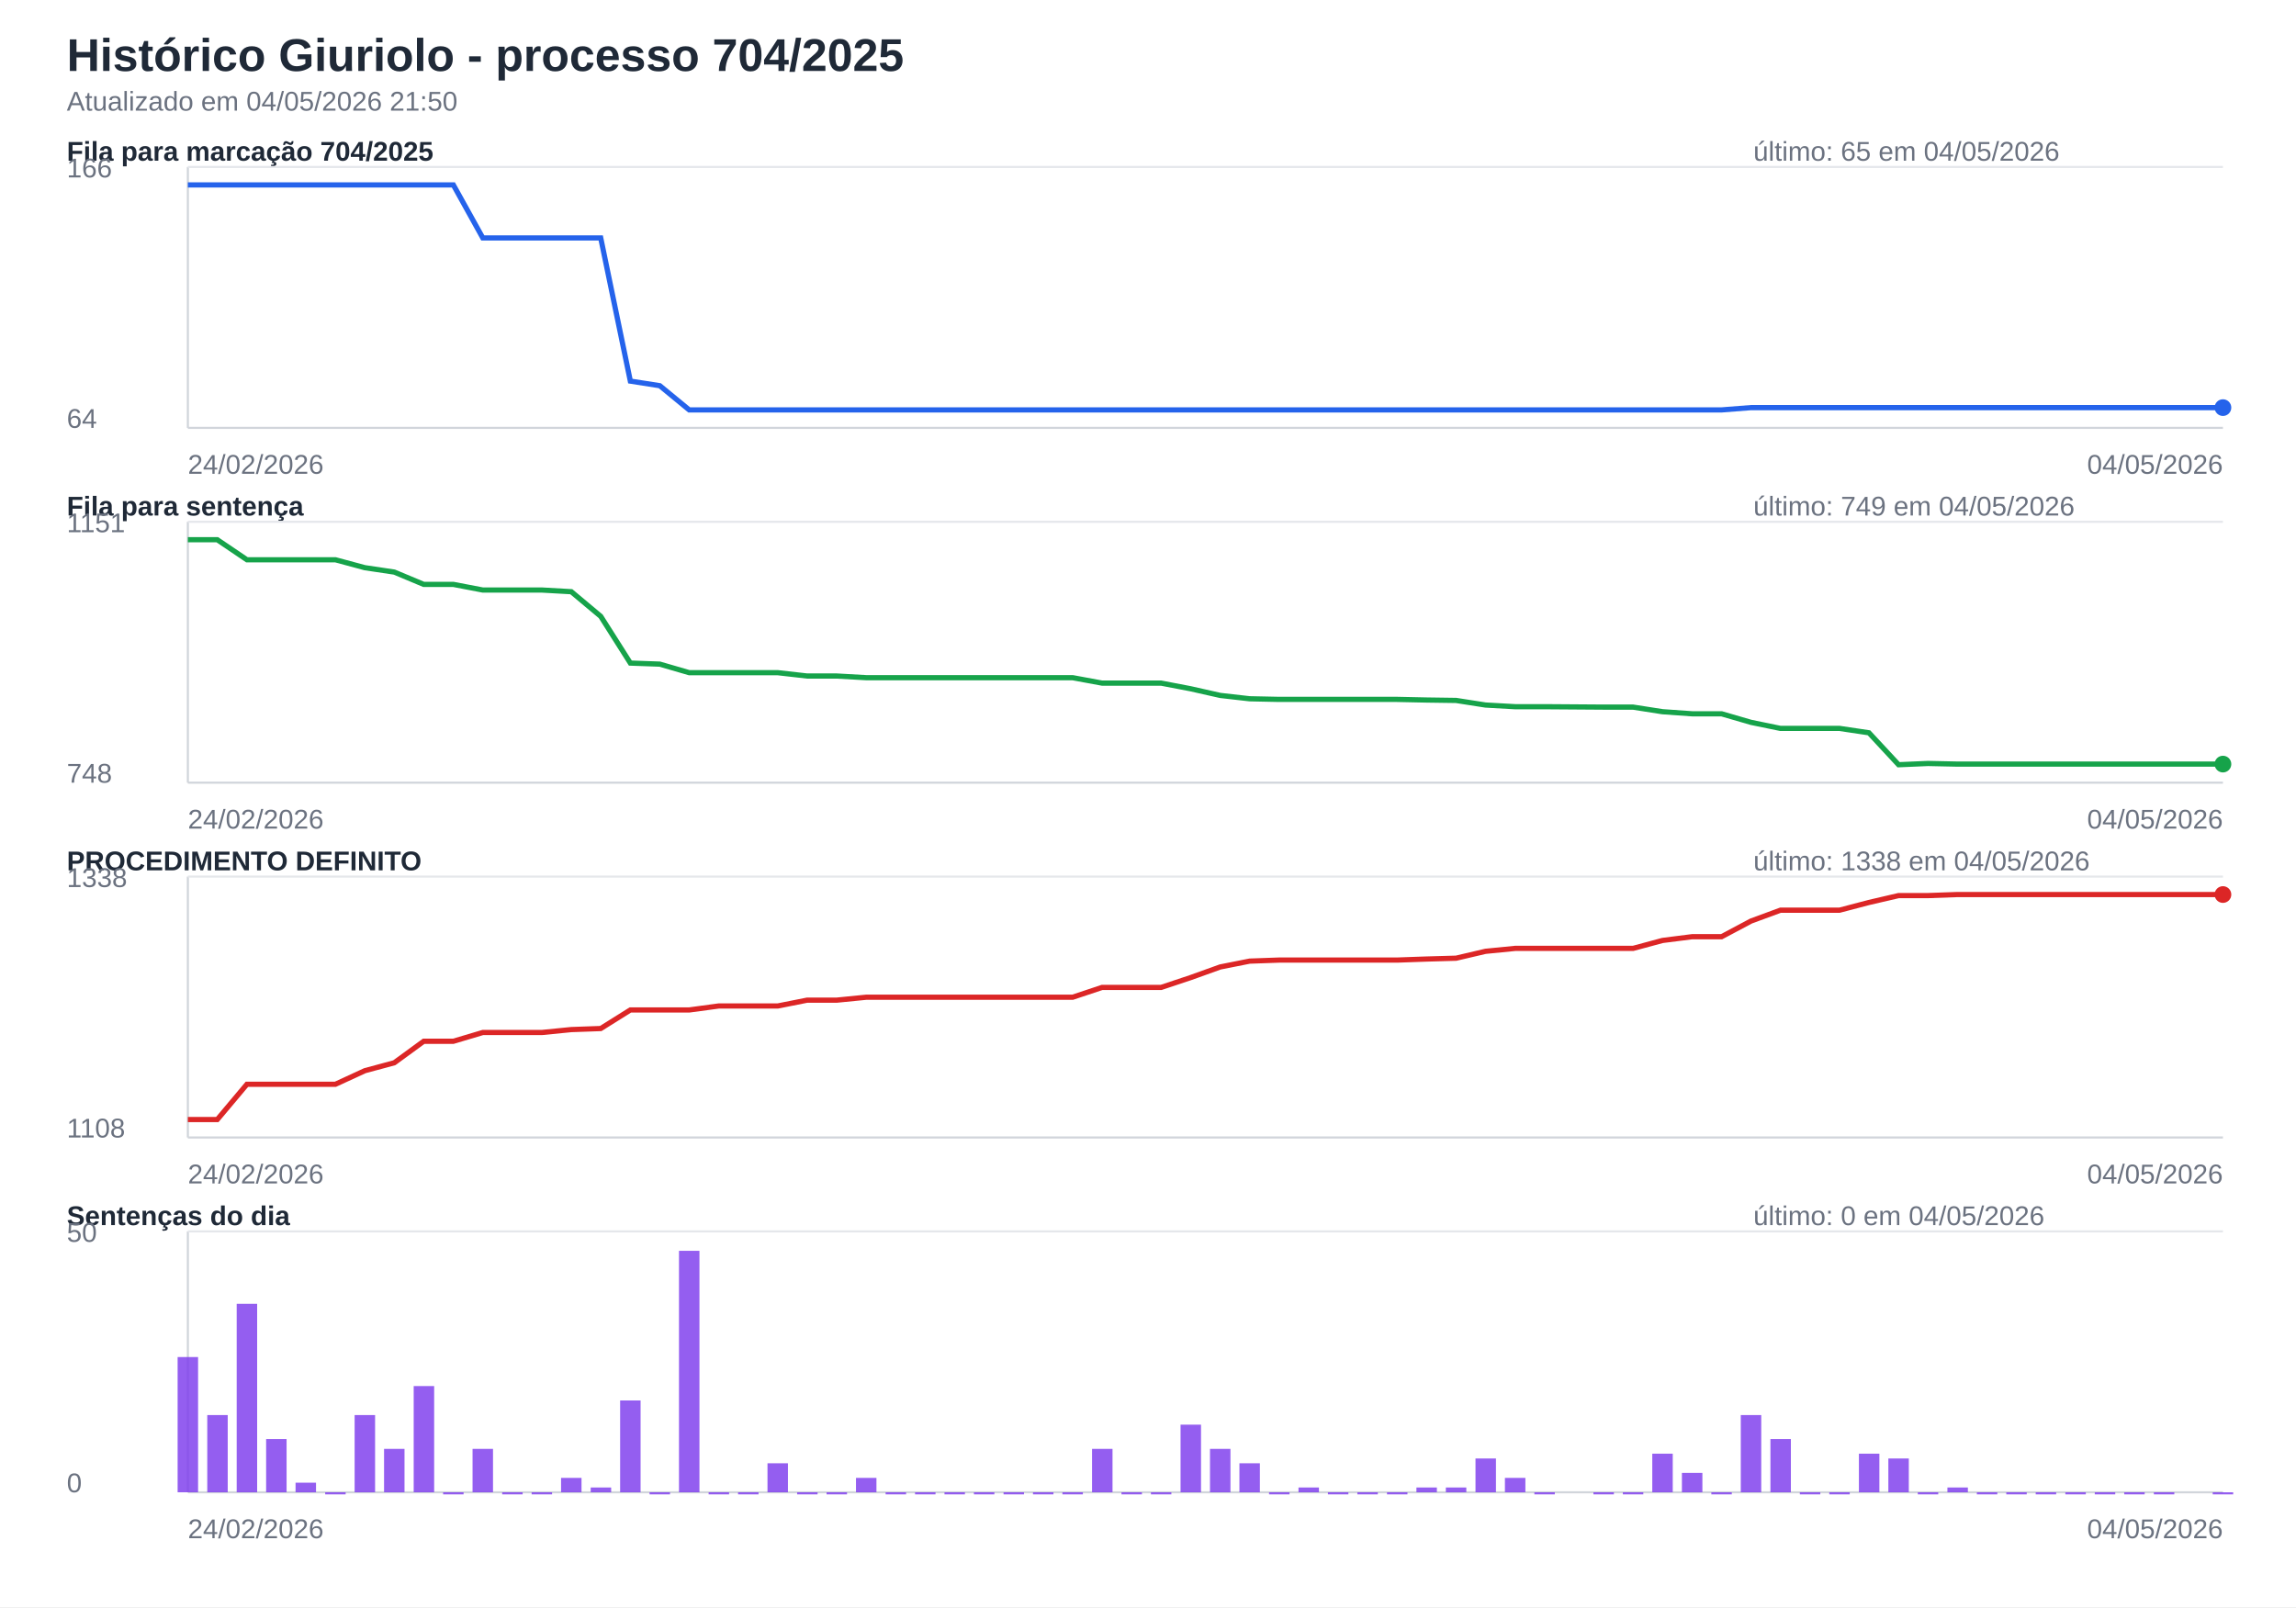
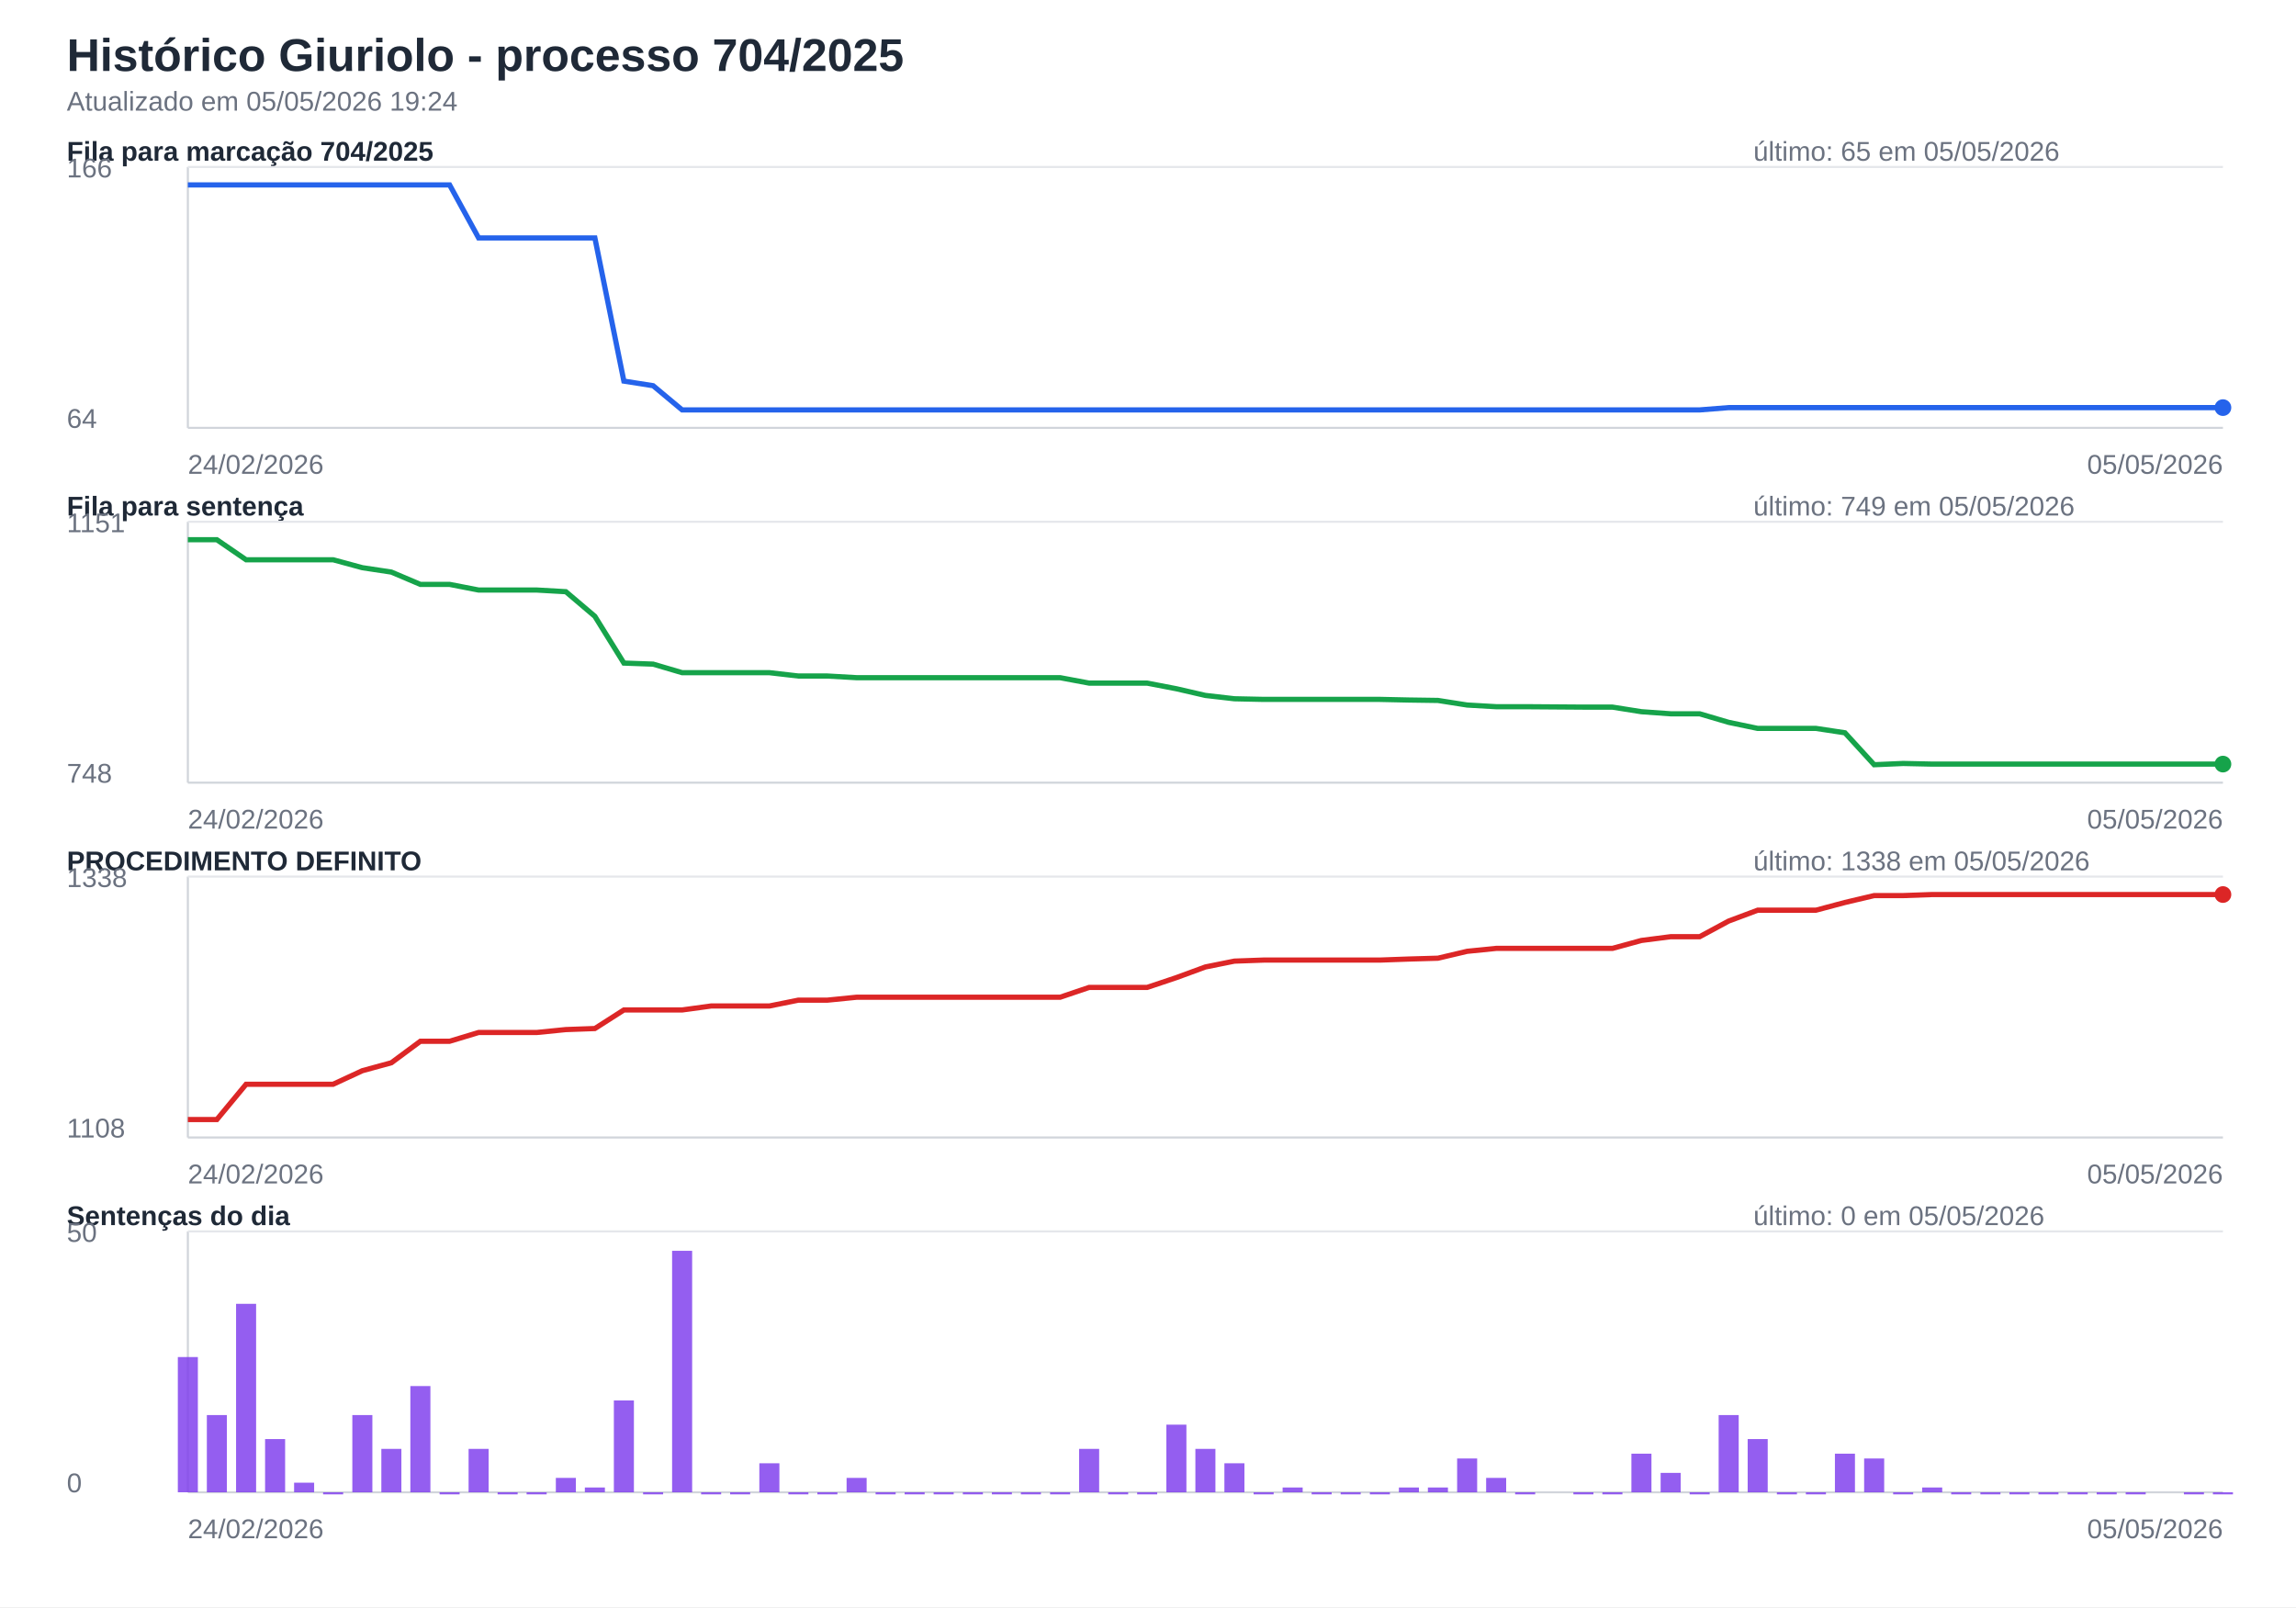
<svg xmlns="http://www.w3.org/2000/svg" width="1100" height="770" viewBox="0 0 1100 770">
  <rect width="100%" height="100%" fill="#ffffff" />
  <style>text{font-family:Segoe UI,Arial,sans-serif;font-size:13px;fill:#1f2937}.titulo{font-size:22px;font-weight:700}.sub{fill:#6b7280}.eixo{stroke:#d1d5db;stroke-width:1}.grade{stroke:#e5e7eb;stroke-width:1}.linha{fill:none;stroke-width:2.5}.barra{opacity:.82}</style>
  <text class="titulo" x="32" y="34">Histórico Giuriolo - processo 704/2025</text>
-   <text class="sub" x="32" y="53">Atualizado em 04/05/2026 21:50</text>
+   <text class="sub" x="32" y="53">Atualizado em 05/05/2026 19:24</text>
  <text x="32" y="77" font-weight="700">Fila para marcação 704/2025</text>
-   <text class="sub" x="840" y="77">último: 65 em 04/05/2026</text>
+   <text class="sub" x="840" y="77">último: 65 em 05/05/2026</text>
  <line class="eixo" x1="90" y1="205" x2="1065" y2="205" />
  <line class="eixo" x1="90" y1="80" x2="90" y2="205" />
  <line class="grade" x1="90" y1="80" x2="1065" y2="80" />
  <text class="sub" x="32" y="85">166</text>
  <text class="sub" x="32" y="205">64</text>
-   <path class="linha" stroke="#2563eb" d="M90.0,88.6 L104.1,88.6 L118.3,88.6 L132.4,88.6 L146.5,88.6 L160.7,88.6 L174.8,88.6 L188.9,88.6 L203.0,88.6 L217.2,88.6 L231.3,114.0 L245.4,114.0 L259.6,114.0 L273.7,114.0 L287.8,114.0 L302.0,182.6 L316.1,184.8 L330.2,196.4 L344.3,196.4 L358.5,196.4 L372.6,196.4 L386.7,196.4 L400.9,196.4 L415.0,196.4 L429.1,196.4 L443.3,196.4 L457.4,196.4 L471.5,196.4 L485.7,196.4 L499.8,196.4 L513.9,196.4 L528.0,196.4 L542.2,196.4 L556.3,196.4 L570.4,196.4 L584.6,196.4 L598.7,196.4 L612.8,196.4 L627.0,196.4 L641.1,196.4 L655.2,196.4 L669.3,196.4 L683.5,196.4 L697.6,196.4 L711.7,196.4 L725.9,196.4 L740.0,196.4 L768.3,196.4 L782.4,196.4 L796.5,196.4 L810.7,196.4 L824.8,196.4 L838.9,195.3 L853.0,195.3 L867.2,195.3 L881.3,195.3 L895.4,195.3 L909.6,195.3 L923.7,195.3 L937.8,195.3 L952.0,195.3 L966.1,195.3 L980.2,195.3 L994.3,195.3 L1008.5,195.3 L1022.6,195.3 L1036.7,195.3 L1065.0,195.3" />
+   <path class="linha" stroke="#2563eb" d="M90.0,88.6 L103.9,88.6 L117.9,88.6 L131.8,88.6 L145.7,88.6 L159.6,88.6 L173.6,88.6 L187.5,88.6 L201.4,88.6 L215.4,88.6 L229.3,114.0 L243.2,114.0 L257.1,114.0 L271.1,114.0 L285.0,114.0 L298.9,182.6 L312.9,184.8 L326.8,196.4 L340.7,196.4 L354.6,196.4 L368.6,196.4 L382.5,196.4 L396.4,196.4 L410.4,196.4 L424.3,196.4 L438.2,196.4 L452.1,196.4 L466.1,196.4 L480.0,196.4 L493.9,196.4 L507.9,196.4 L521.8,196.4 L535.7,196.4 L549.6,196.4 L563.6,196.4 L577.5,196.4 L591.4,196.4 L605.4,196.4 L619.3,196.4 L633.2,196.4 L647.1,196.4 L661.1,196.4 L675.0,196.4 L688.9,196.4 L702.9,196.4 L716.8,196.4 L730.7,196.4 L758.6,196.4 L772.5,196.4 L786.4,196.4 L800.4,196.4 L814.3,196.4 L828.2,195.3 L842.1,195.3 L856.1,195.3 L870.0,195.3 L883.9,195.3 L897.9,195.3 L911.8,195.3 L925.7,195.3 L939.6,195.3 L953.6,195.3 L967.5,195.3 L981.4,195.3 L995.4,195.3 L1009.3,195.3 L1023.2,195.3 L1051.1,195.3 L1065.0,195.3" />
  <circle cx="1065.0" cy="195.3" r="4" fill="#2563eb" />
  <text class="sub" x="90" y="227">24/02/2026</text>
-   <text class="sub" text-anchor="end" x="1065" y="227">04/05/2026</text>
+   <text class="sub" text-anchor="end" x="1065" y="227">05/05/2026</text>
  <text x="32" y="247" font-weight="700">Fila para sentença</text>
-   <text class="sub" x="840" y="247">último: 749 em 04/05/2026</text>
+   <text class="sub" x="840" y="247">último: 749 em 05/05/2026</text>
  <line class="eixo" x1="90" y1="375" x2="1065" y2="375" />
  <line class="eixo" x1="90" y1="250" x2="90" y2="375" />
  <line class="grade" x1="90" y1="250" x2="1065" y2="250" />
  <text class="sub" x="32" y="255">1151</text>
  <text class="sub" x="32" y="375">748</text>
-   <path class="linha" stroke="#16a34a" d="M90.0,258.6 L104.1,258.6 L118.3,268.2 L132.4,268.2 L146.5,268.2 L160.7,268.2 L174.8,272.0 L188.9,274.1 L203.0,280.0 L217.2,280.0 L231.3,282.7 L245.4,282.7 L259.6,282.7 L273.7,283.5 L287.8,295.3 L302.0,317.7 L316.1,318.2 L330.2,322.3 L344.3,322.3 L358.5,322.3 L372.6,322.3 L386.7,323.9 L400.9,323.9 L415.0,324.7 L429.1,324.7 L443.3,324.7 L457.4,324.7 L471.5,324.7 L485.7,324.7 L499.8,324.7 L513.9,324.7 L528.0,327.3 L542.2,327.3 L556.3,327.3 L570.4,330.0 L584.6,333.2 L598.7,334.8 L612.8,335.1 L627.0,335.1 L641.1,335.1 L655.2,335.1 L669.3,335.1 L683.5,335.4 L697.6,335.6 L711.7,337.8 L725.9,338.6 L740.0,338.6 L768.3,338.8 L782.4,338.8 L796.5,341.0 L810.7,342.0 L824.8,342.0 L838.9,346.1 L853.0,349.0 L867.2,349.0 L881.3,349.0 L895.4,351.1 L909.6,366.4 L923.7,365.8 L937.8,366.1 L952.0,366.1 L966.1,366.1 L980.2,366.1 L994.3,366.1 L1008.5,366.1 L1022.6,366.1 L1036.7,366.1 L1065.0,366.1" />
+   <path class="linha" stroke="#16a34a" d="M90.0,258.6 L103.9,258.6 L117.9,268.2 L131.8,268.2 L145.7,268.2 L159.6,268.2 L173.6,272.0 L187.5,274.1 L201.4,280.0 L215.4,280.0 L229.3,282.7 L243.2,282.7 L257.1,282.7 L271.1,283.5 L285.0,295.3 L298.9,317.7 L312.9,318.2 L326.8,322.3 L340.7,322.3 L354.6,322.3 L368.6,322.3 L382.5,323.9 L396.4,323.9 L410.4,324.7 L424.3,324.7 L438.2,324.7 L452.1,324.7 L466.1,324.7 L480.0,324.7 L493.9,324.7 L507.9,324.7 L521.8,327.3 L535.7,327.3 L549.6,327.3 L563.6,330.0 L577.5,333.2 L591.4,334.8 L605.4,335.1 L619.3,335.1 L633.2,335.1 L647.1,335.1 L661.1,335.1 L675.0,335.4 L688.9,335.6 L702.9,337.8 L716.8,338.6 L730.7,338.6 L758.6,338.8 L772.5,338.8 L786.4,341.0 L800.4,342.0 L814.3,342.0 L828.2,346.1 L842.1,349.0 L856.1,349.0 L870.0,349.0 L883.9,351.1 L897.9,366.4 L911.8,365.8 L925.7,366.1 L939.6,366.1 L953.6,366.1 L967.5,366.1 L981.4,366.1 L995.4,366.1 L1009.3,366.1 L1023.2,366.1 L1051.1,366.1 L1065.0,366.1" />
  <circle cx="1065.0" cy="366.1" r="4" fill="#16a34a" />
  <text class="sub" x="90" y="397">24/02/2026</text>
-   <text class="sub" text-anchor="end" x="1065" y="397">04/05/2026</text>
+   <text class="sub" text-anchor="end" x="1065" y="397">05/05/2026</text>
  <text x="32" y="417" font-weight="700">PROCEDIMENTO DEFINITO</text>
-   <text class="sub" x="840" y="417">último: 1338 em 04/05/2026</text>
+   <text class="sub" x="840" y="417">último: 1338 em 05/05/2026</text>
  <line class="eixo" x1="90" y1="545" x2="1065" y2="545" />
  <line class="eixo" x1="90" y1="420" x2="90" y2="545" />
  <line class="grade" x1="90" y1="420" x2="1065" y2="420" />
  <text class="sub" x="32" y="425">1338</text>
  <text class="sub" x="32" y="545">1108</text>
-   <path class="linha" stroke="#dc2626" d="M90.0,536.4 L104.1,536.4 L118.3,519.5 L132.4,519.5 L146.5,519.5 L160.7,519.5 L174.8,513.0 L188.9,509.2 L203.0,498.9 L217.2,498.9 L231.3,494.7 L245.4,494.7 L259.6,494.7 L273.7,493.3 L287.8,492.8 L302.0,483.9 L316.1,483.9 L330.2,483.9 L344.3,482.0 L358.5,482.0 L372.6,482.0 L386.7,479.2 L400.9,479.2 L415.0,477.8 L429.1,477.8 L443.3,477.8 L457.4,477.8 L471.5,477.8 L485.7,477.8 L499.8,477.8 L513.9,477.8 L528.0,473.1 L542.2,473.1 L556.3,473.1 L570.4,468.4 L584.6,463.3 L598.7,460.5 L612.8,460.0 L627.0,460.0 L641.1,460.0 L655.2,460.0 L669.3,460.0 L683.5,459.5 L697.6,459.1 L711.7,455.8 L725.9,454.4 L740.0,454.4 L768.3,454.4 L782.4,454.4 L796.5,450.6 L810.7,448.8 L824.8,448.8 L838.9,441.3 L853.0,436.1 L867.2,436.1 L881.3,436.1 L895.4,432.4 L909.6,429.1 L923.7,429.1 L937.8,428.6 L952.0,428.6 L966.1,428.6 L980.2,428.6 L994.3,428.6 L1008.5,428.6 L1022.6,428.6 L1036.7,428.6 L1065.0,428.6" />
+   <path class="linha" stroke="#dc2626" d="M90.0,536.4 L103.9,536.4 L117.9,519.5 L131.8,519.5 L145.7,519.5 L159.6,519.5 L173.6,513.0 L187.5,509.2 L201.4,498.9 L215.4,498.9 L229.3,494.7 L243.2,494.7 L257.1,494.7 L271.1,493.3 L285.0,492.8 L298.9,483.9 L312.9,483.9 L326.8,483.9 L340.7,482.0 L354.6,482.0 L368.6,482.0 L382.5,479.2 L396.4,479.2 L410.4,477.8 L424.3,477.8 L438.2,477.8 L452.1,477.8 L466.1,477.8 L480.0,477.8 L493.9,477.8 L507.9,477.8 L521.8,473.1 L535.7,473.1 L549.6,473.1 L563.6,468.4 L577.5,463.3 L591.4,460.5 L605.4,460.0 L619.3,460.0 L633.2,460.0 L647.1,460.0 L661.1,460.0 L675.0,459.5 L688.9,459.1 L702.9,455.8 L716.8,454.4 L730.7,454.4 L758.6,454.4 L772.5,454.4 L786.4,450.6 L800.4,448.8 L814.3,448.8 L828.2,441.3 L842.1,436.1 L856.1,436.1 L870.0,436.1 L883.9,432.4 L897.9,429.1 L911.8,429.1 L925.7,428.6 L939.6,428.6 L953.6,428.6 L967.5,428.6 L981.4,428.6 L995.4,428.6 L1009.3,428.6 L1023.2,428.6 L1051.1,428.6 L1065.0,428.6" />
  <circle cx="1065.0" cy="428.6" r="4" fill="#dc2626" />
  <text class="sub" x="90" y="567">24/02/2026</text>
-   <text class="sub" text-anchor="end" x="1065" y="567">04/05/2026</text>
+   <text class="sub" text-anchor="end" x="1065" y="567">05/05/2026</text>
  <text x="32" y="587" font-weight="700">Sentenças do dia</text>
-   <text class="sub" x="840" y="587">último: 0 em 04/05/2026</text>
+   <text class="sub" x="840" y="587">último: 0 em 05/05/2026</text>
  <line class="eixo" x1="90" y1="715" x2="1065" y2="715" />
  <line class="eixo" x1="90" y1="590" x2="90" y2="715" />
  <line class="grade" x1="90" y1="590" x2="1065" y2="590" />
  <text class="sub" x="32" y="595">50</text>
  <text class="sub" x="32" y="715">0</text>
-   <rect class="barra" x="85.1" y="650.2" width="9.8" height="64.8" fill="#7c3aed" />
-   <rect class="barra" x="99.3" y="678.0" width="9.8" height="37.0" fill="#7c3aed" />
-   <rect class="barra" x="113.4" y="624.7" width="9.8" height="90.3" fill="#7c3aed" />
-   <rect class="barra" x="127.5" y="689.5" width="9.8" height="25.5" fill="#7c3aed" />
-   <rect class="barra" x="141.6" y="710.4" width="9.8" height="4.6" fill="#7c3aed" />
-   <rect class="barra" x="155.8" y="715.0" width="9.8" height="1.0" fill="#7c3aed" />
-   <rect class="barra" x="169.9" y="678.0" width="9.8" height="37.0" fill="#7c3aed" />
-   <rect class="barra" x="184.0" y="694.2" width="9.8" height="20.8" fill="#7c3aed" />
-   <rect class="barra" x="198.2" y="664.1" width="9.8" height="50.9" fill="#7c3aed" />
-   <rect class="barra" x="212.3" y="715.0" width="9.8" height="1.0" fill="#7c3aed" />
-   <rect class="barra" x="226.4" y="694.2" width="9.8" height="20.8" fill="#7c3aed" />
-   <rect class="barra" x="240.6" y="715.0" width="9.8" height="1.0" fill="#7c3aed" />
-   <rect class="barra" x="254.7" y="715.0" width="9.8" height="1.0" fill="#7c3aed" />
-   <rect class="barra" x="268.8" y="708.1" width="9.8" height="6.9" fill="#7c3aed" />
-   <rect class="barra" x="283.0" y="712.7" width="9.8" height="2.3" fill="#7c3aed" />
-   <rect class="barra" x="297.1" y="671.0" width="9.8" height="44.0" fill="#7c3aed" />
-   <rect class="barra" x="311.2" y="715.0" width="9.8" height="1.0" fill="#7c3aed" />
-   <rect class="barra" x="325.3" y="599.3" width="9.8" height="115.7" fill="#7c3aed" />
-   <rect class="barra" x="339.5" y="715.0" width="9.8" height="1.0" fill="#7c3aed" />
-   <rect class="barra" x="353.6" y="715.0" width="9.8" height="1.0" fill="#7c3aed" />
-   <rect class="barra" x="367.7" y="701.1" width="9.8" height="13.9" fill="#7c3aed" />
-   <rect class="barra" x="381.9" y="715.0" width="9.8" height="1.0" fill="#7c3aed" />
-   <rect class="barra" x="396.0" y="715.0" width="9.8" height="1.0" fill="#7c3aed" />
-   <rect class="barra" x="410.1" y="708.1" width="9.8" height="6.9" fill="#7c3aed" />
-   <rect class="barra" x="424.3" y="715.0" width="9.8" height="1.0" fill="#7c3aed" />
-   <rect class="barra" x="438.4" y="715.0" width="9.8" height="1.0" fill="#7c3aed" />
-   <rect class="barra" x="452.5" y="715.0" width="9.8" height="1.0" fill="#7c3aed" />
-   <rect class="barra" x="466.6" y="715.0" width="9.8" height="1.0" fill="#7c3aed" />
-   <rect class="barra" x="480.8" y="715.0" width="9.8" height="1.0" fill="#7c3aed" />
-   <rect class="barra" x="494.9" y="715.0" width="9.8" height="1.0" fill="#7c3aed" />
-   <rect class="barra" x="509.0" y="715.0" width="9.8" height="1.0" fill="#7c3aed" />
-   <rect class="barra" x="523.2" y="694.2" width="9.8" height="20.8" fill="#7c3aed" />
-   <rect class="barra" x="537.3" y="715.0" width="9.8" height="1.0" fill="#7c3aed" />
-   <rect class="barra" x="551.4" y="715.0" width="9.8" height="1.0" fill="#7c3aed" />
-   <rect class="barra" x="565.6" y="682.6" width="9.8" height="32.4" fill="#7c3aed" />
-   <rect class="barra" x="579.7" y="694.2" width="9.8" height="20.8" fill="#7c3aed" />
-   <rect class="barra" x="593.8" y="701.1" width="9.8" height="13.9" fill="#7c3aed" />
-   <rect class="barra" x="608.0" y="715.0" width="9.8" height="1.0" fill="#7c3aed" />
-   <rect class="barra" x="622.1" y="712.7" width="9.8" height="2.3" fill="#7c3aed" />
-   <rect class="barra" x="636.2" y="715.0" width="9.8" height="1.0" fill="#7c3aed" />
-   <rect class="barra" x="650.3" y="715.0" width="9.8" height="1.0" fill="#7c3aed" />
-   <rect class="barra" x="664.5" y="715.0" width="9.8" height="1.0" fill="#7c3aed" />
-   <rect class="barra" x="678.6" y="712.7" width="9.8" height="2.3" fill="#7c3aed" />
-   <rect class="barra" x="692.7" y="712.7" width="9.8" height="2.3" fill="#7c3aed" />
-   <rect class="barra" x="706.9" y="698.8" width="9.8" height="16.2" fill="#7c3aed" />
-   <rect class="barra" x="721.0" y="708.1" width="9.8" height="6.9" fill="#7c3aed" />
-   <rect class="barra" x="735.1" y="715.0" width="9.8" height="1.0" fill="#7c3aed" />
-   <rect class="barra" x="763.4" y="715.0" width="9.8" height="1.0" fill="#7c3aed" />
-   <rect class="barra" x="777.5" y="715.0" width="9.8" height="1.0" fill="#7c3aed" />
-   <rect class="barra" x="791.6" y="696.5" width="9.8" height="18.5" fill="#7c3aed" />
-   <rect class="barra" x="805.8" y="705.7" width="9.8" height="9.3" fill="#7c3aed" />
-   <rect class="barra" x="819.9" y="715.0" width="9.8" height="1.0" fill="#7c3aed" />
-   <rect class="barra" x="834.0" y="678.0" width="9.8" height="37.0" fill="#7c3aed" />
-   <rect class="barra" x="848.2" y="689.5" width="9.8" height="25.5" fill="#7c3aed" />
-   <rect class="barra" x="862.3" y="715.0" width="9.8" height="1.0" fill="#7c3aed" />
-   <rect class="barra" x="876.4" y="715.0" width="9.8" height="1.0" fill="#7c3aed" />
-   <rect class="barra" x="890.6" y="696.5" width="9.8" height="18.5" fill="#7c3aed" />
-   <rect class="barra" x="904.7" y="698.8" width="9.8" height="16.2" fill="#7c3aed" />
-   <rect class="barra" x="918.8" y="715.0" width="9.8" height="1.0" fill="#7c3aed" />
-   <rect class="barra" x="933.0" y="712.7" width="9.8" height="2.3" fill="#7c3aed" />
-   <rect class="barra" x="947.1" y="715.0" width="9.8" height="1.0" fill="#7c3aed" />
-   <rect class="barra" x="961.2" y="715.0" width="9.8" height="1.0" fill="#7c3aed" />
-   <rect class="barra" x="975.3" y="715.0" width="9.8" height="1.0" fill="#7c3aed" />
-   <rect class="barra" x="989.5" y="715.0" width="9.8" height="1.0" fill="#7c3aed" />
-   <rect class="barra" x="1003.6" y="715.0" width="9.8" height="1.0" fill="#7c3aed" />
-   <rect class="barra" x="1017.7" y="715.0" width="9.8" height="1.0" fill="#7c3aed" />
-   <rect class="barra" x="1031.9" y="715.0" width="9.8" height="1.0" fill="#7c3aed" />
-   <rect class="barra" x="1060.1" y="715.0" width="9.8" height="1.0" fill="#7c3aed" />
+   <rect class="barra" x="85.2" y="650.2" width="9.6" height="64.8" fill="#7c3aed" />
+   <rect class="barra" x="99.1" y="678.0" width="9.6" height="37.0" fill="#7c3aed" />
+   <rect class="barra" x="113.1" y="624.7" width="9.6" height="90.3" fill="#7c3aed" />
+   <rect class="barra" x="127.0" y="689.5" width="9.6" height="25.5" fill="#7c3aed" />
+   <rect class="barra" x="140.9" y="710.4" width="9.6" height="4.6" fill="#7c3aed" />
+   <rect class="barra" x="154.8" y="715.0" width="9.6" height="1.0" fill="#7c3aed" />
+   <rect class="barra" x="168.8" y="678.0" width="9.6" height="37.0" fill="#7c3aed" />
+   <rect class="barra" x="182.7" y="694.2" width="9.6" height="20.8" fill="#7c3aed" />
+   <rect class="barra" x="196.6" y="664.1" width="9.6" height="50.9" fill="#7c3aed" />
+   <rect class="barra" x="210.6" y="715.0" width="9.6" height="1.0" fill="#7c3aed" />
+   <rect class="barra" x="224.5" y="694.2" width="9.6" height="20.8" fill="#7c3aed" />
+   <rect class="barra" x="238.4" y="715.0" width="9.6" height="1.0" fill="#7c3aed" />
+   <rect class="barra" x="252.3" y="715.0" width="9.6" height="1.0" fill="#7c3aed" />
+   <rect class="barra" x="266.3" y="708.1" width="9.6" height="6.9" fill="#7c3aed" />
+   <rect class="barra" x="280.2" y="712.7" width="9.6" height="2.3" fill="#7c3aed" />
+   <rect class="barra" x="294.1" y="671.0" width="9.6" height="44.0" fill="#7c3aed" />
+   <rect class="barra" x="308.1" y="715.0" width="9.6" height="1.0" fill="#7c3aed" />
+   <rect class="barra" x="322.0" y="599.3" width="9.6" height="115.7" fill="#7c3aed" />
+   <rect class="barra" x="335.9" y="715.0" width="9.6" height="1.0" fill="#7c3aed" />
+   <rect class="barra" x="349.8" y="715.0" width="9.6" height="1.0" fill="#7c3aed" />
+   <rect class="barra" x="363.8" y="701.1" width="9.6" height="13.9" fill="#7c3aed" />
+   <rect class="barra" x="377.7" y="715.0" width="9.6" height="1.0" fill="#7c3aed" />
+   <rect class="barra" x="391.6" y="715.0" width="9.6" height="1.0" fill="#7c3aed" />
+   <rect class="barra" x="405.6" y="708.1" width="9.6" height="6.9" fill="#7c3aed" />
+   <rect class="barra" x="419.5" y="715.0" width="9.6" height="1.0" fill="#7c3aed" />
+   <rect class="barra" x="433.4" y="715.0" width="9.6" height="1.0" fill="#7c3aed" />
+   <rect class="barra" x="447.3" y="715.0" width="9.6" height="1.0" fill="#7c3aed" />
+   <rect class="barra" x="461.3" y="715.0" width="9.6" height="1.0" fill="#7c3aed" />
+   <rect class="barra" x="475.2" y="715.0" width="9.6" height="1.0" fill="#7c3aed" />
+   <rect class="barra" x="489.1" y="715.0" width="9.6" height="1.0" fill="#7c3aed" />
+   <rect class="barra" x="503.1" y="715.0" width="9.6" height="1.0" fill="#7c3aed" />
+   <rect class="barra" x="517.0" y="694.2" width="9.6" height="20.8" fill="#7c3aed" />
+   <rect class="barra" x="530.9" y="715.0" width="9.6" height="1.0" fill="#7c3aed" />
+   <rect class="barra" x="544.8" y="715.0" width="9.6" height="1.0" fill="#7c3aed" />
+   <rect class="barra" x="558.8" y="682.6" width="9.6" height="32.4" fill="#7c3aed" />
+   <rect class="barra" x="572.7" y="694.2" width="9.6" height="20.8" fill="#7c3aed" />
+   <rect class="barra" x="586.6" y="701.1" width="9.6" height="13.9" fill="#7c3aed" />
+   <rect class="barra" x="600.6" y="715.0" width="9.6" height="1.0" fill="#7c3aed" />
+   <rect class="barra" x="614.5" y="712.7" width="9.6" height="2.3" fill="#7c3aed" />
+   <rect class="barra" x="628.4" y="715.0" width="9.6" height="1.0" fill="#7c3aed" />
+   <rect class="barra" x="642.3" y="715.0" width="9.6" height="1.0" fill="#7c3aed" />
+   <rect class="barra" x="656.3" y="715.0" width="9.6" height="1.0" fill="#7c3aed" />
+   <rect class="barra" x="670.2" y="712.7" width="9.6" height="2.3" fill="#7c3aed" />
+   <rect class="barra" x="684.1" y="712.7" width="9.6" height="2.3" fill="#7c3aed" />
+   <rect class="barra" x="698.1" y="698.8" width="9.6" height="16.2" fill="#7c3aed" />
+   <rect class="barra" x="712.0" y="708.1" width="9.6" height="6.9" fill="#7c3aed" />
+   <rect class="barra" x="725.9" y="715.0" width="9.6" height="1.0" fill="#7c3aed" />
+   <rect class="barra" x="753.8" y="715.0" width="9.6" height="1.0" fill="#7c3aed" />
+   <rect class="barra" x="767.7" y="715.0" width="9.6" height="1.0" fill="#7c3aed" />
+   <rect class="barra" x="781.6" y="696.5" width="9.6" height="18.5" fill="#7c3aed" />
+   <rect class="barra" x="795.6" y="705.7" width="9.6" height="9.3" fill="#7c3aed" />
+   <rect class="barra" x="809.5" y="715.0" width="9.6" height="1.0" fill="#7c3aed" />
+   <rect class="barra" x="823.4" y="678.0" width="9.6" height="37.0" fill="#7c3aed" />
+   <rect class="barra" x="837.3" y="689.5" width="9.6" height="25.5" fill="#7c3aed" />
+   <rect class="barra" x="851.3" y="715.0" width="9.6" height="1.0" fill="#7c3aed" />
+   <rect class="barra" x="865.2" y="715.0" width="9.6" height="1.0" fill="#7c3aed" />
+   <rect class="barra" x="879.1" y="696.5" width="9.6" height="18.5" fill="#7c3aed" />
+   <rect class="barra" x="893.1" y="698.8" width="9.6" height="16.2" fill="#7c3aed" />
+   <rect class="barra" x="907.0" y="715.0" width="9.6" height="1.0" fill="#7c3aed" />
+   <rect class="barra" x="920.9" y="712.7" width="9.6" height="2.3" fill="#7c3aed" />
+   <rect class="barra" x="934.8" y="715.0" width="9.6" height="1.0" fill="#7c3aed" />
+   <rect class="barra" x="948.8" y="715.0" width="9.6" height="1.0" fill="#7c3aed" />
+   <rect class="barra" x="962.7" y="715.0" width="9.6" height="1.0" fill="#7c3aed" />
+   <rect class="barra" x="976.6" y="715.0" width="9.6" height="1.0" fill="#7c3aed" />
+   <rect class="barra" x="990.6" y="715.0" width="9.6" height="1.0" fill="#7c3aed" />
+   <rect class="barra" x="1004.5" y="715.0" width="9.6" height="1.0" fill="#7c3aed" />
+   <rect class="barra" x="1018.4" y="715.0" width="9.6" height="1.0" fill="#7c3aed" />
+   <rect class="barra" x="1046.3" y="715.0" width="9.6" height="1.0" fill="#7c3aed" />
+   <rect class="barra" x="1060.2" y="715.0" width="9.6" height="1.0" fill="#7c3aed" />
  <text class="sub" x="90" y="737">24/02/2026</text>
-   <text class="sub" text-anchor="end" x="1065" y="737">04/05/2026</text>
+   <text class="sub" text-anchor="end" x="1065" y="737">05/05/2026</text>
</svg>
